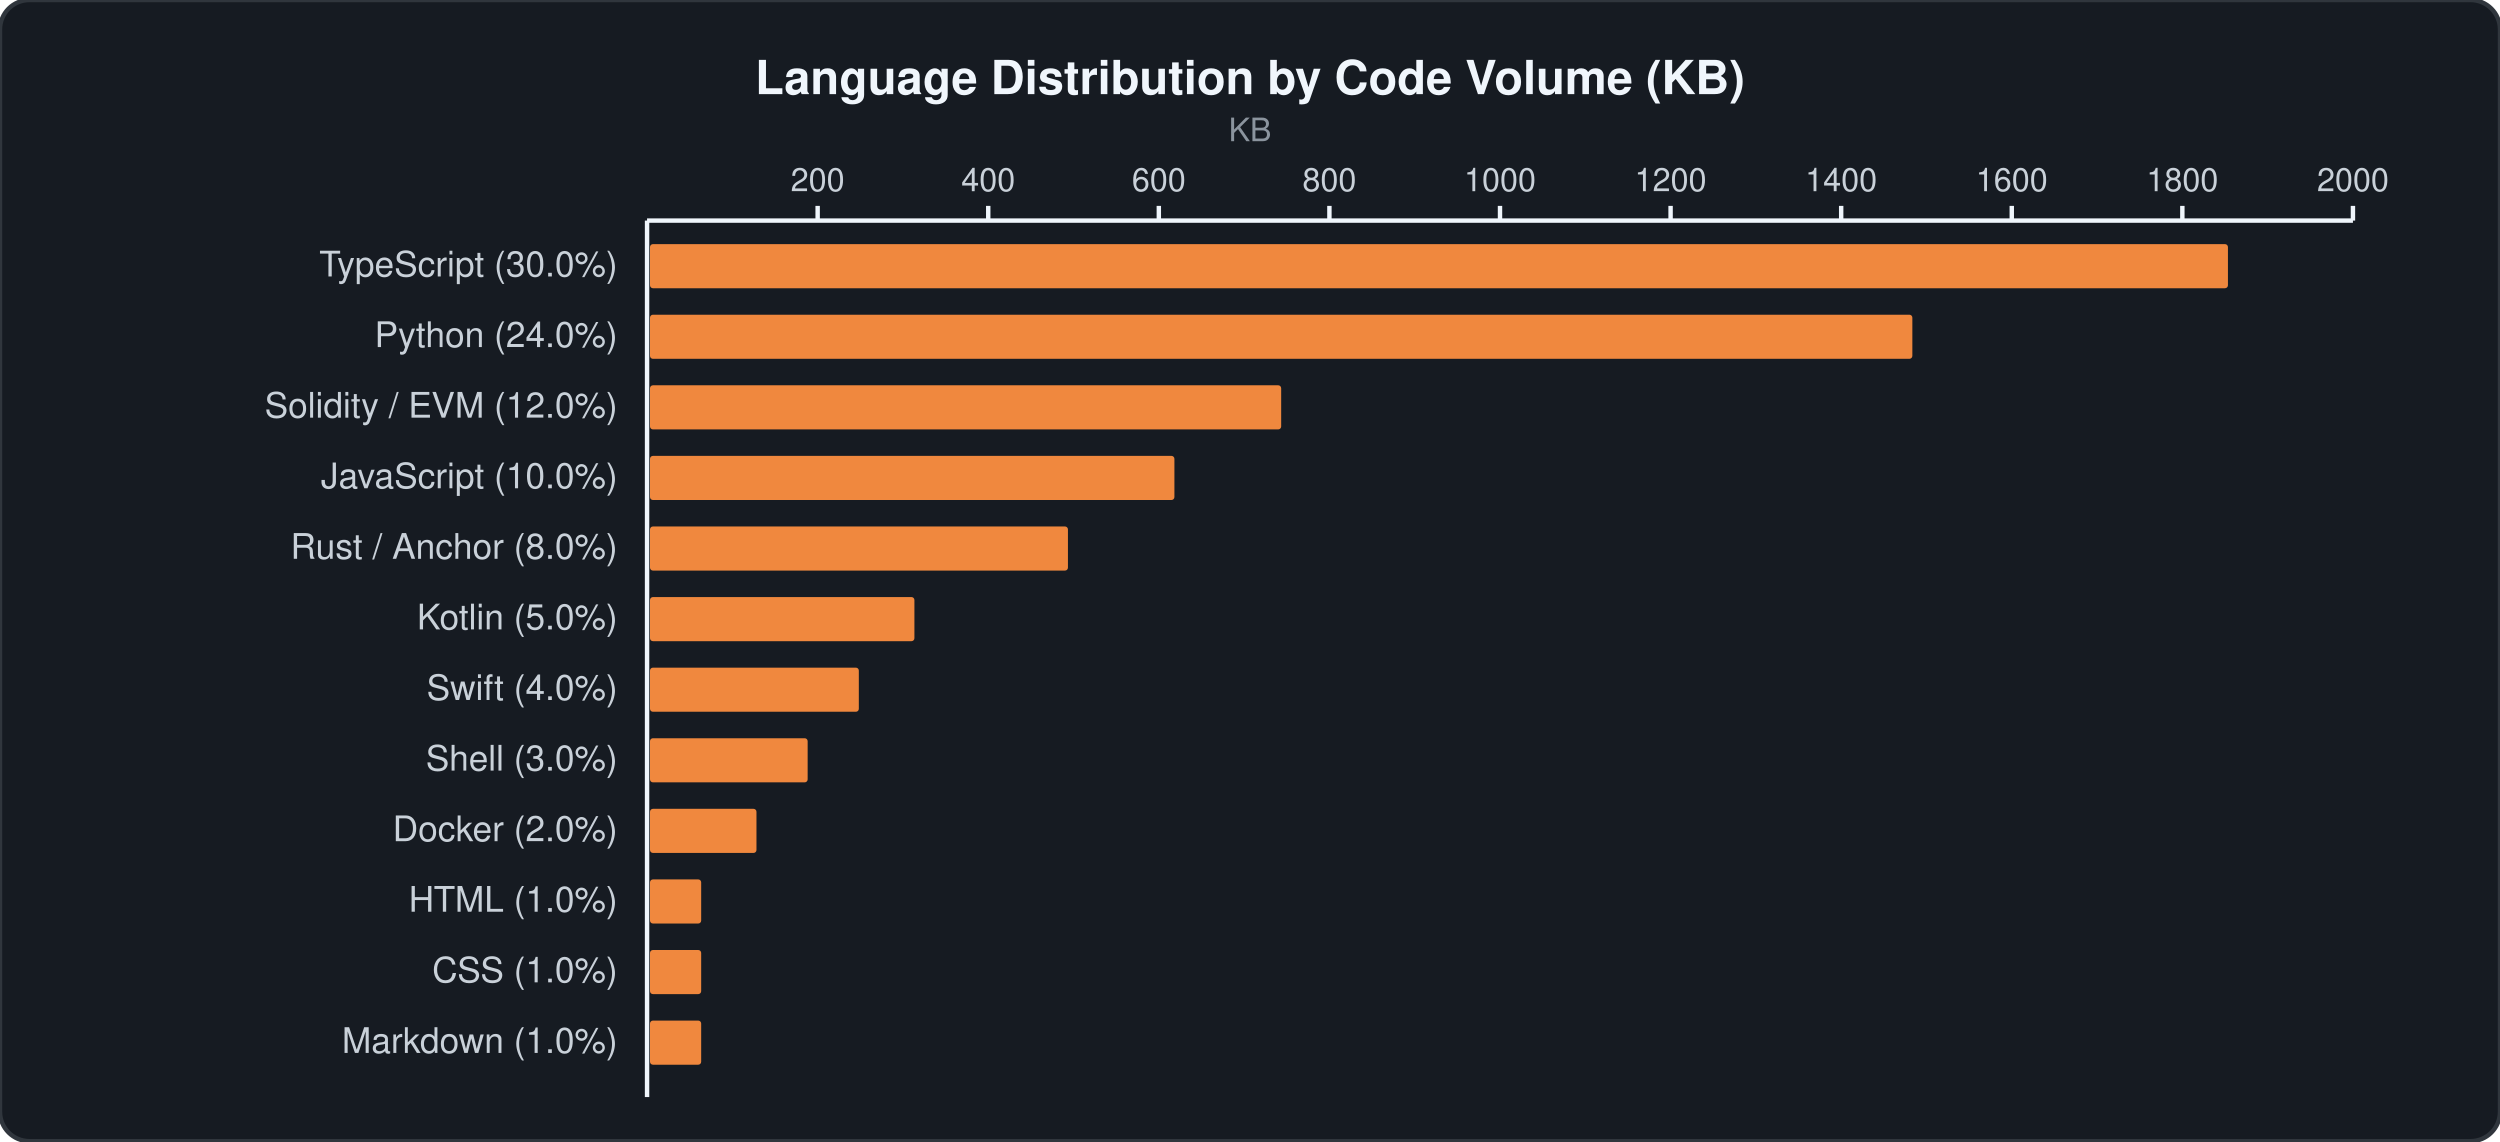
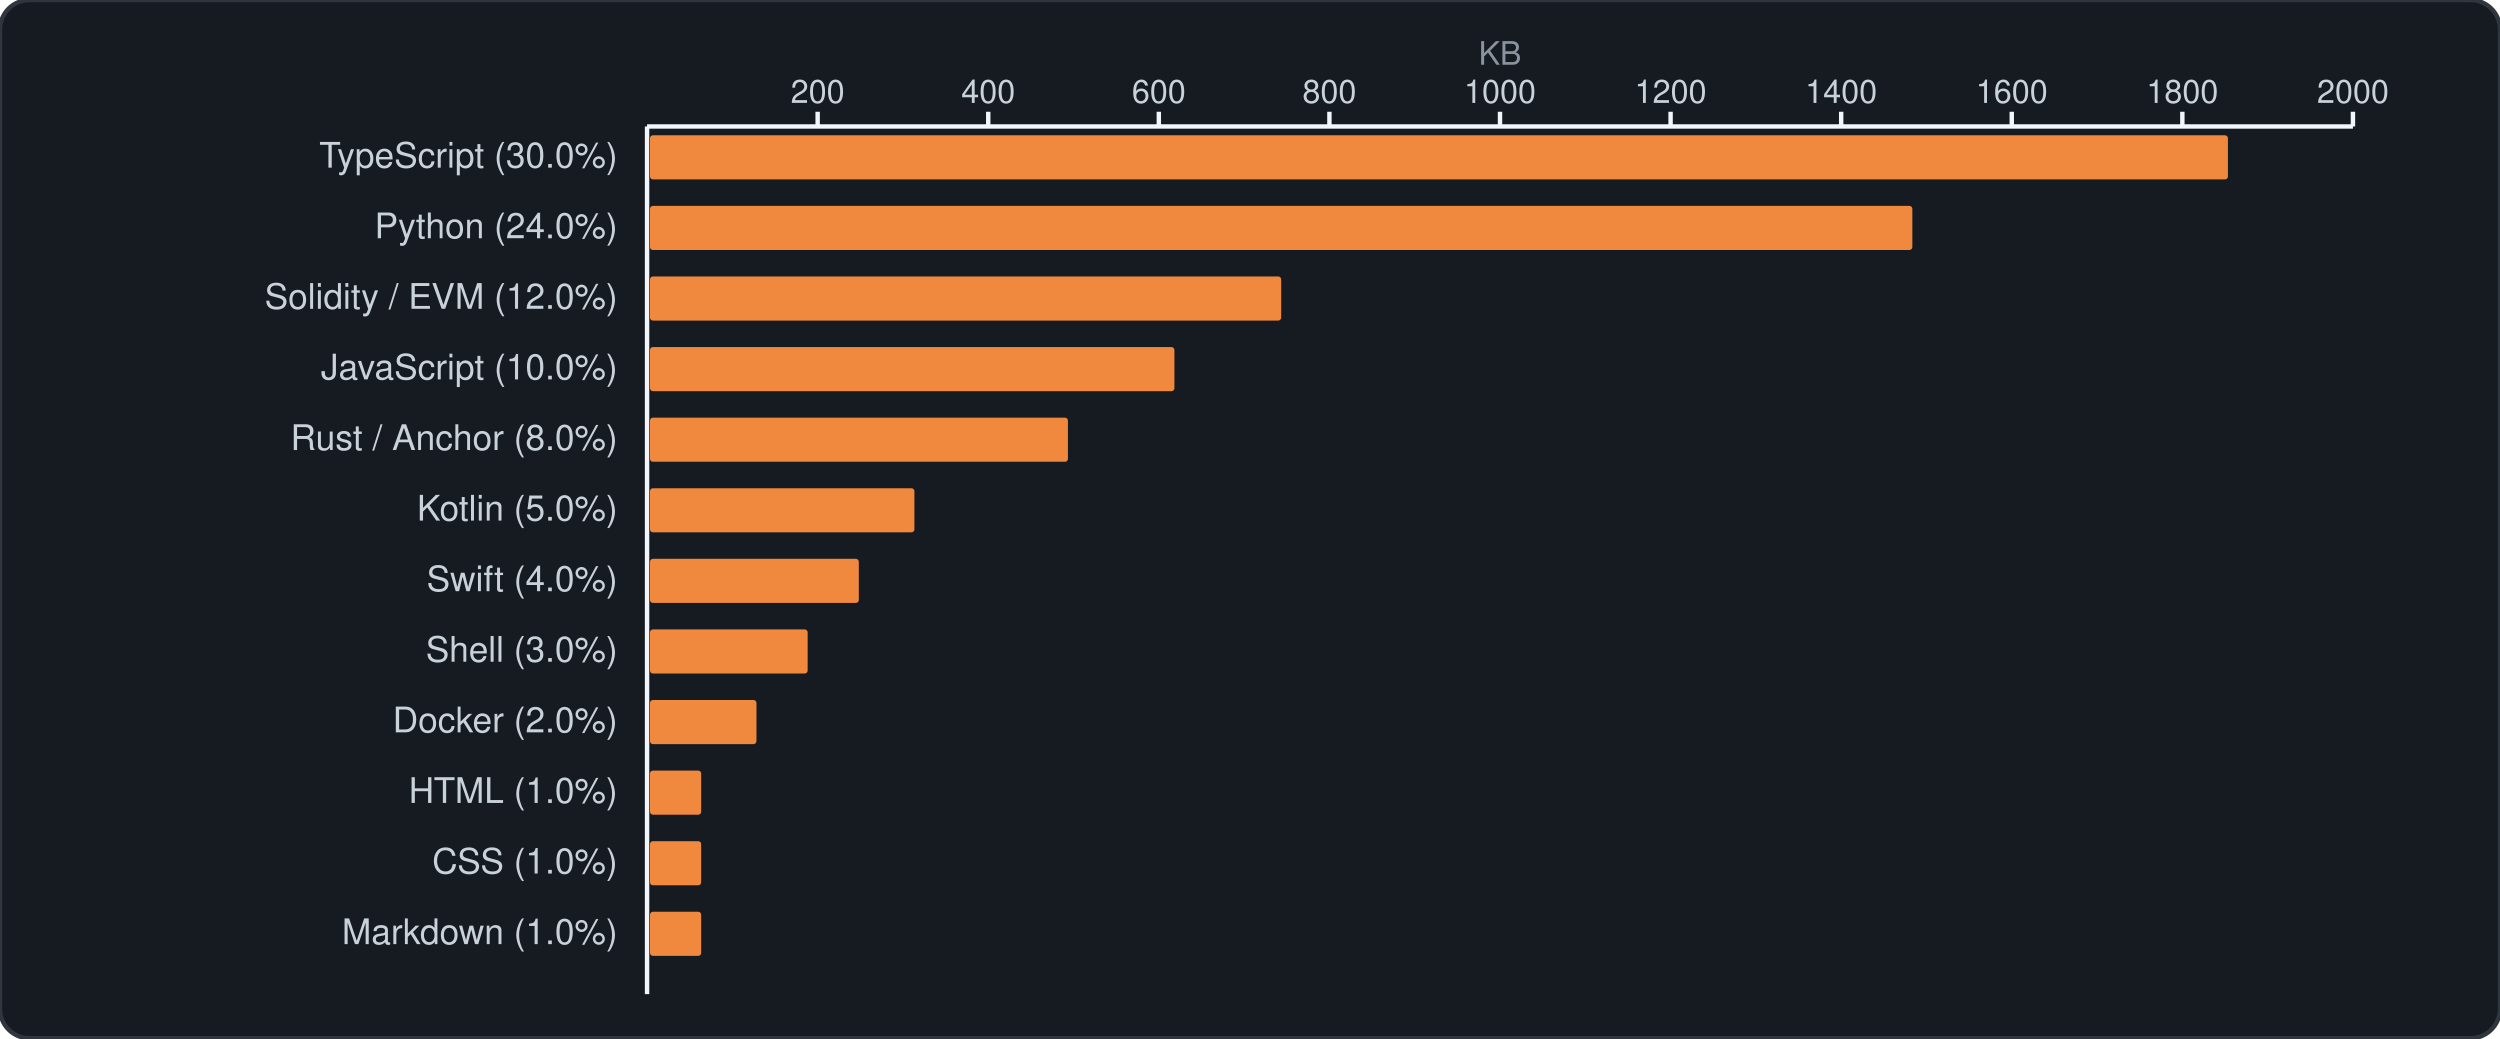
- <svg xmlns="http://www.w3.org/2000/svg" width="850" height="388" viewBox="0 0 850 388" fill="none">
-   <rect width="850" height="388" rx="10" fill="#161b22" stroke="#30363d" stroke-width="1.5" />
-   <text x="425.0" y="32" fill="#f0f6fc" font-family="-apple-system, BlinkMacSystemFont, 'Segoe UI', Helvetica, Arial, sans-serif" font-size="16" font-weight="700" text-anchor="middle">Language Distribution by Code Volume (KB)</text>
-   <text x="425.0" y="48" fill="#8b949e" font-family="-apple-system, BlinkMacSystemFont, 'Segoe UI', Helvetica, Arial, sans-serif" font-size="11" text-anchor="middle">KB</text>
+ <svg xmlns="http://www.w3.org/2000/svg" width="850" height="353" viewBox="0 0 850 353" fill="none">
+   <rect width="850" height="353" rx="10" fill="#161b22" stroke="#30363d" stroke-width="1.5" />
+   <text x="510.0" y="22" fill="#8b949e" font-family="-apple-system, BlinkMacSystemFont, 'Segoe UI', Helvetica, Arial, sans-serif" font-size="11" text-anchor="middle">KB</text>
  <g fill="#c9d1d9" font-family="-apple-system, BlinkMacSystemFont, 'Segoe UI', Helvetica, Arial, sans-serif" font-size="11">
-     <text x="278.0" y="65" text-anchor="middle">200</text>
-     <line x1="278.0" y1="70" x2="278.0" y2="75" stroke="#f0f6fc" stroke-width="1.5" />
-     <text x="336.0" y="65" text-anchor="middle">400</text>
-     <line x1="336.0" y1="70" x2="336.0" y2="75" stroke="#f0f6fc" stroke-width="1.5" />
-     <text x="394.0" y="65" text-anchor="middle">600</text>
-     <line x1="394.0" y1="70" x2="394.0" y2="75" stroke="#f0f6fc" stroke-width="1.5" />
-     <text x="452.0" y="65" text-anchor="middle">800</text>
-     <line x1="452.0" y1="70" x2="452.0" y2="75" stroke="#f0f6fc" stroke-width="1.5" />
-     <text x="510.0" y="65" text-anchor="middle">1000</text>
-     <line x1="510.0" y1="70" x2="510.0" y2="75" stroke="#f0f6fc" stroke-width="1.5" />
-     <text x="568.0" y="65" text-anchor="middle">1200</text>
-     <line x1="568.0" y1="70" x2="568.0" y2="75" stroke="#f0f6fc" stroke-width="1.5" />
-     <text x="626.0" y="65" text-anchor="middle">1400</text>
-     <line x1="626.0" y1="70" x2="626.0" y2="75" stroke="#f0f6fc" stroke-width="1.5" />
-     <text x="684.0" y="65" text-anchor="middle">1600</text>
-     <line x1="684.0" y1="70" x2="684.0" y2="75" stroke="#f0f6fc" stroke-width="1.5" />
-     <text x="742.0" y="65" text-anchor="middle">1800</text>
-     <line x1="742.0" y1="70" x2="742.0" y2="75" stroke="#f0f6fc" stroke-width="1.5" />
-     <text x="800.0" y="65" text-anchor="middle">2000</text>
-     <line x1="800.0" y1="70" x2="800.0" y2="75" stroke="#f0f6fc" stroke-width="1.5" />
-     <line x1="220" y1="75" x2="800" y2="75" stroke="#f0f6fc" stroke-width="1.5" />
-     <line x1="220" y1="75" x2="220" y2="373" stroke="#f0f6fc" stroke-width="1.5" />
+     <text x="278.0" y="35" text-anchor="middle">200</text>
+     <line x1="278.0" y1="38" x2="278.0" y2="43" stroke="#f0f6fc" stroke-width="1.5" />
+     <text x="336.0" y="35" text-anchor="middle">400</text>
+     <line x1="336.0" y1="38" x2="336.0" y2="43" stroke="#f0f6fc" stroke-width="1.5" />
+     <text x="394.0" y="35" text-anchor="middle">600</text>
+     <line x1="394.0" y1="38" x2="394.0" y2="43" stroke="#f0f6fc" stroke-width="1.5" />
+     <text x="452.0" y="35" text-anchor="middle">800</text>
+     <line x1="452.0" y1="38" x2="452.0" y2="43" stroke="#f0f6fc" stroke-width="1.5" />
+     <text x="510.0" y="35" text-anchor="middle">1000</text>
+     <line x1="510.0" y1="38" x2="510.0" y2="43" stroke="#f0f6fc" stroke-width="1.5" />
+     <text x="568.0" y="35" text-anchor="middle">1200</text>
+     <line x1="568.0" y1="38" x2="568.0" y2="43" stroke="#f0f6fc" stroke-width="1.5" />
+     <text x="626.0" y="35" text-anchor="middle">1400</text>
+     <line x1="626.0" y1="38" x2="626.0" y2="43" stroke="#f0f6fc" stroke-width="1.5" />
+     <text x="684.0" y="35" text-anchor="middle">1600</text>
+     <line x1="684.0" y1="38" x2="684.0" y2="43" stroke="#f0f6fc" stroke-width="1.5" />
+     <text x="742.0" y="35" text-anchor="middle">1800</text>
+     <line x1="742.0" y1="38" x2="742.0" y2="43" stroke="#f0f6fc" stroke-width="1.5" />
+     <text x="800.0" y="35" text-anchor="middle">2000</text>
+     <line x1="800.0" y1="38" x2="800.0" y2="43" stroke="#f0f6fc" stroke-width="1.5" />
+     <line x1="220" y1="43" x2="800" y2="43" stroke="#f0f6fc" stroke-width="1.5" />
+     <line x1="220" y1="43" x2="220" y2="338" stroke="#f0f6fc" stroke-width="1.5" />
  </g>
  <g>
-     <text x="210" y="94" fill="#c9d1d9" font-family="-apple-system, BlinkMacSystemFont, 'Segoe UI', Helvetica, Arial, sans-serif" font-size="12" text-anchor="end">TypeScript (30.0%)</text>
-     <rect x="221" y="83" width="536.5" height="15" rx="1" fill="#f0883e" />
-     <text x="210" y="118" fill="#c9d1d9" font-family="-apple-system, BlinkMacSystemFont, 'Segoe UI', Helvetica, Arial, sans-serif" font-size="12" text-anchor="end">Python (24.0%)</text>
-     <rect x="221" y="107" width="429.2" height="15" rx="1" fill="#f0883e" />
-     <text x="210" y="142" fill="#c9d1d9" font-family="-apple-system, BlinkMacSystemFont, 'Segoe UI', Helvetica, Arial, sans-serif" font-size="12" text-anchor="end">Solidity / EVM (12.0%)</text>
-     <rect x="221" y="131" width="214.6" height="15" rx="1" fill="#f0883e" />
-     <text x="210" y="166" fill="#c9d1d9" font-family="-apple-system, BlinkMacSystemFont, 'Segoe UI', Helvetica, Arial, sans-serif" font-size="12" text-anchor="end">JavaScript (10.0%)</text>
-     <rect x="221" y="155" width="178.3" height="15" rx="1" fill="#f0883e" />
-     <text x="210" y="190" fill="#c9d1d9" font-family="-apple-system, BlinkMacSystemFont, 'Segoe UI', Helvetica, Arial, sans-serif" font-size="12" text-anchor="end">Rust / Anchor (8.0%)</text>
-     <rect x="221" y="179" width="142.1" height="15" rx="1" fill="#f0883e" />
-     <text x="210" y="214" fill="#c9d1d9" font-family="-apple-system, BlinkMacSystemFont, 'Segoe UI', Helvetica, Arial, sans-serif" font-size="12" text-anchor="end">Kotlin (5.0%)</text>
-     <rect x="221" y="203" width="89.9" height="15" rx="1" fill="#f0883e" />
-     <text x="210" y="238" fill="#c9d1d9" font-family="-apple-system, BlinkMacSystemFont, 'Segoe UI', Helvetica, Arial, sans-serif" font-size="12" text-anchor="end">Swift (4.0%)</text>
-     <rect x="221" y="227" width="71.0" height="15" rx="1" fill="#f0883e" />
-     <text x="210" y="262" fill="#c9d1d9" font-family="-apple-system, BlinkMacSystemFont, 'Segoe UI', Helvetica, Arial, sans-serif" font-size="12" text-anchor="end">Shell (3.0%)</text>
-     <rect x="221" y="251" width="53.6" height="15" rx="1" fill="#f0883e" />
-     <text x="210" y="286" fill="#c9d1d9" font-family="-apple-system, BlinkMacSystemFont, 'Segoe UI', Helvetica, Arial, sans-serif" font-size="12" text-anchor="end">Docker (2.0%)</text>
-     <rect x="221" y="275" width="36.2" height="15" rx="1" fill="#f0883e" />
-     <text x="210" y="310" fill="#c9d1d9" font-family="-apple-system, BlinkMacSystemFont, 'Segoe UI', Helvetica, Arial, sans-serif" font-size="12" text-anchor="end">HTML (1.0%)</text>
-     <rect x="221" y="299" width="17.4" height="15" rx="1" fill="#f0883e" />
-     <text x="210" y="334" fill="#c9d1d9" font-family="-apple-system, BlinkMacSystemFont, 'Segoe UI', Helvetica, Arial, sans-serif" font-size="12" text-anchor="end">CSS (1.0%)</text>
-     <rect x="221" y="323" width="17.4" height="15" rx="1" fill="#f0883e" />
-     <text x="210" y="358" fill="#c9d1d9" font-family="-apple-system, BlinkMacSystemFont, 'Segoe UI', Helvetica, Arial, sans-serif" font-size="12" text-anchor="end">Markdown (1.0%)</text>
-     <rect x="221" y="347" width="17.4" height="15" rx="1" fill="#f0883e" />
+     <text x="210" y="57" fill="#c9d1d9" font-family="-apple-system, BlinkMacSystemFont, 'Segoe UI', Helvetica, Arial, sans-serif" font-size="12" text-anchor="end">TypeScript (30.0%)</text>
+     <rect x="221" y="46" width="536.5" height="15" rx="1" fill="#f0883e" />
+     <text x="210" y="81" fill="#c9d1d9" font-family="-apple-system, BlinkMacSystemFont, 'Segoe UI', Helvetica, Arial, sans-serif" font-size="12" text-anchor="end">Python (24.0%)</text>
+     <rect x="221" y="70" width="429.2" height="15" rx="1" fill="#f0883e" />
+     <text x="210" y="105" fill="#c9d1d9" font-family="-apple-system, BlinkMacSystemFont, 'Segoe UI', Helvetica, Arial, sans-serif" font-size="12" text-anchor="end">Solidity / EVM (12.0%)</text>
+     <rect x="221" y="94" width="214.6" height="15" rx="1" fill="#f0883e" />
+     <text x="210" y="129" fill="#c9d1d9" font-family="-apple-system, BlinkMacSystemFont, 'Segoe UI', Helvetica, Arial, sans-serif" font-size="12" text-anchor="end">JavaScript (10.0%)</text>
+     <rect x="221" y="118" width="178.3" height="15" rx="1" fill="#f0883e" />
+     <text x="210" y="153" fill="#c9d1d9" font-family="-apple-system, BlinkMacSystemFont, 'Segoe UI', Helvetica, Arial, sans-serif" font-size="12" text-anchor="end">Rust / Anchor (8.0%)</text>
+     <rect x="221" y="142" width="142.1" height="15" rx="1" fill="#f0883e" />
+     <text x="210" y="177" fill="#c9d1d9" font-family="-apple-system, BlinkMacSystemFont, 'Segoe UI', Helvetica, Arial, sans-serif" font-size="12" text-anchor="end">Kotlin (5.0%)</text>
+     <rect x="221" y="166" width="89.9" height="15" rx="1" fill="#f0883e" />
+     <text x="210" y="201" fill="#c9d1d9" font-family="-apple-system, BlinkMacSystemFont, 'Segoe UI', Helvetica, Arial, sans-serif" font-size="12" text-anchor="end">Swift (4.0%)</text>
+     <rect x="221" y="190" width="71.0" height="15" rx="1" fill="#f0883e" />
+     <text x="210" y="225" fill="#c9d1d9" font-family="-apple-system, BlinkMacSystemFont, 'Segoe UI', Helvetica, Arial, sans-serif" font-size="12" text-anchor="end">Shell (3.0%)</text>
+     <rect x="221" y="214" width="53.6" height="15" rx="1" fill="#f0883e" />
+     <text x="210" y="249" fill="#c9d1d9" font-family="-apple-system, BlinkMacSystemFont, 'Segoe UI', Helvetica, Arial, sans-serif" font-size="12" text-anchor="end">Docker (2.0%)</text>
+     <rect x="221" y="238" width="36.2" height="15" rx="1" fill="#f0883e" />
+     <text x="210" y="273" fill="#c9d1d9" font-family="-apple-system, BlinkMacSystemFont, 'Segoe UI', Helvetica, Arial, sans-serif" font-size="12" text-anchor="end">HTML (1.0%)</text>
+     <rect x="221" y="262" width="17.4" height="15" rx="1" fill="#f0883e" />
+     <text x="210" y="297" fill="#c9d1d9" font-family="-apple-system, BlinkMacSystemFont, 'Segoe UI', Helvetica, Arial, sans-serif" font-size="12" text-anchor="end">CSS (1.0%)</text>
+     <rect x="221" y="286" width="17.4" height="15" rx="1" fill="#f0883e" />
+     <text x="210" y="321" fill="#c9d1d9" font-family="-apple-system, BlinkMacSystemFont, 'Segoe UI', Helvetica, Arial, sans-serif" font-size="12" text-anchor="end">Markdown (1.0%)</text>
+     <rect x="221" y="310" width="17.4" height="15" rx="1" fill="#f0883e" />
  </g>
</svg>
